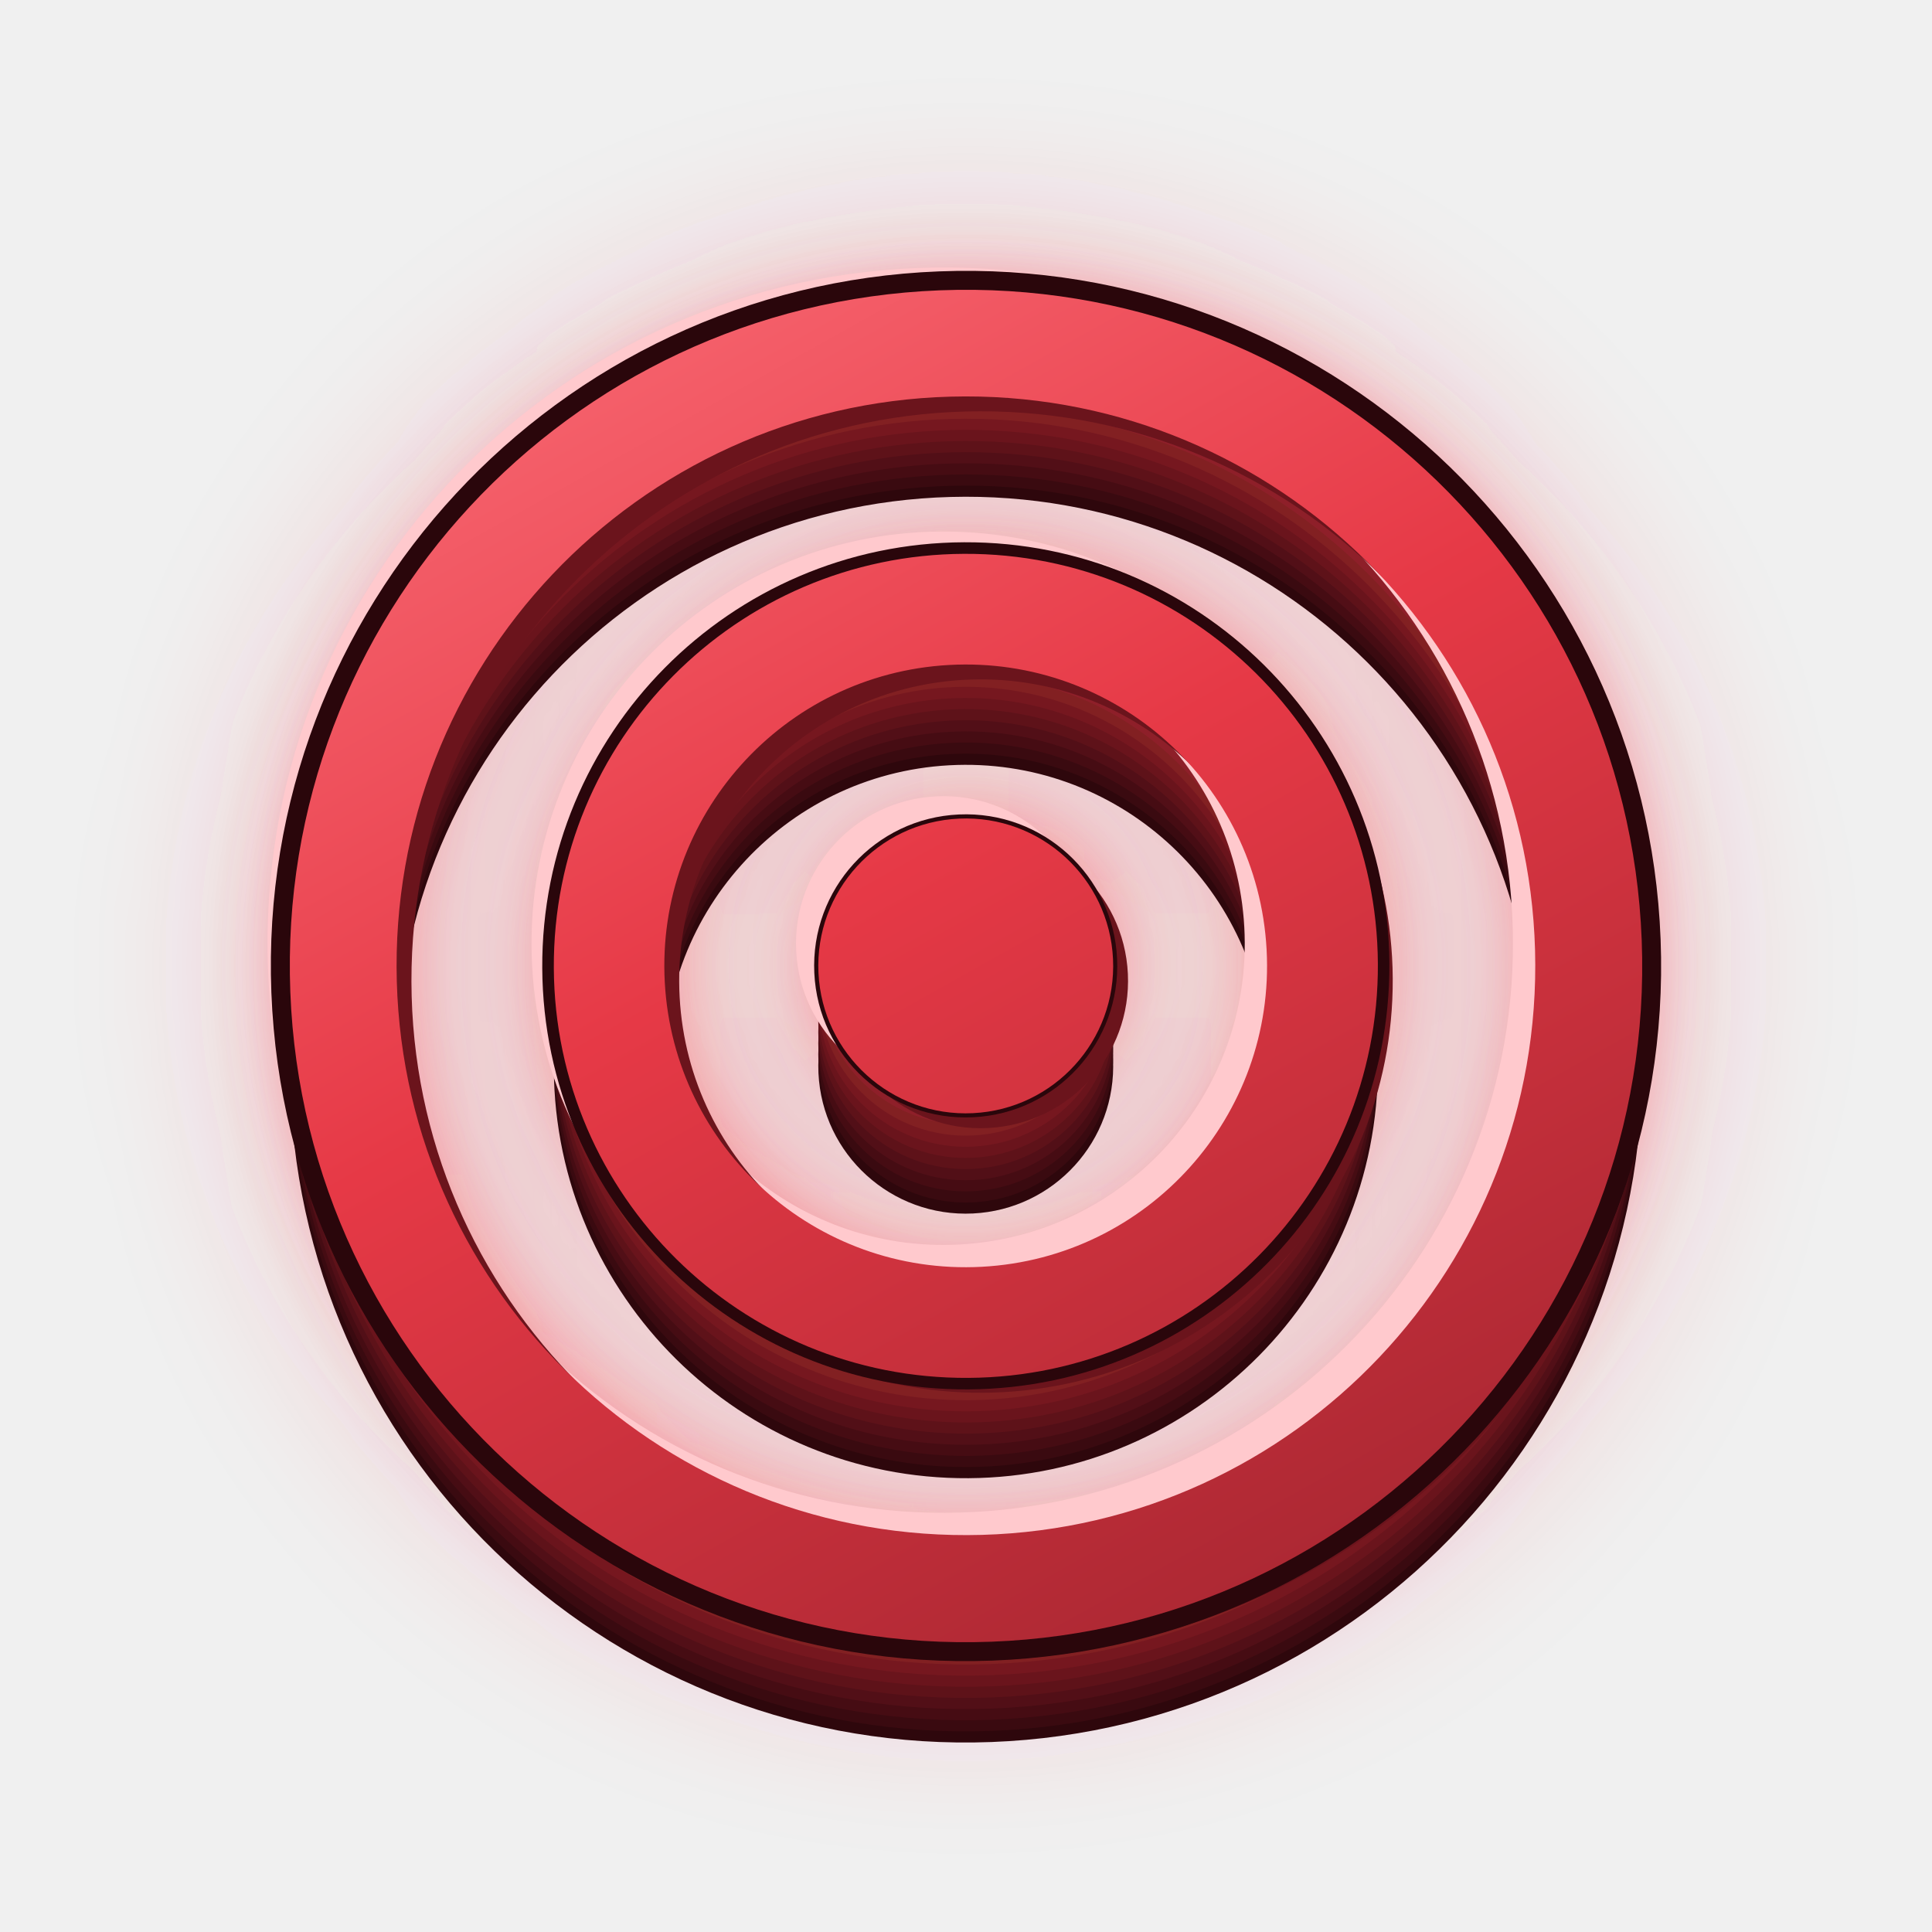
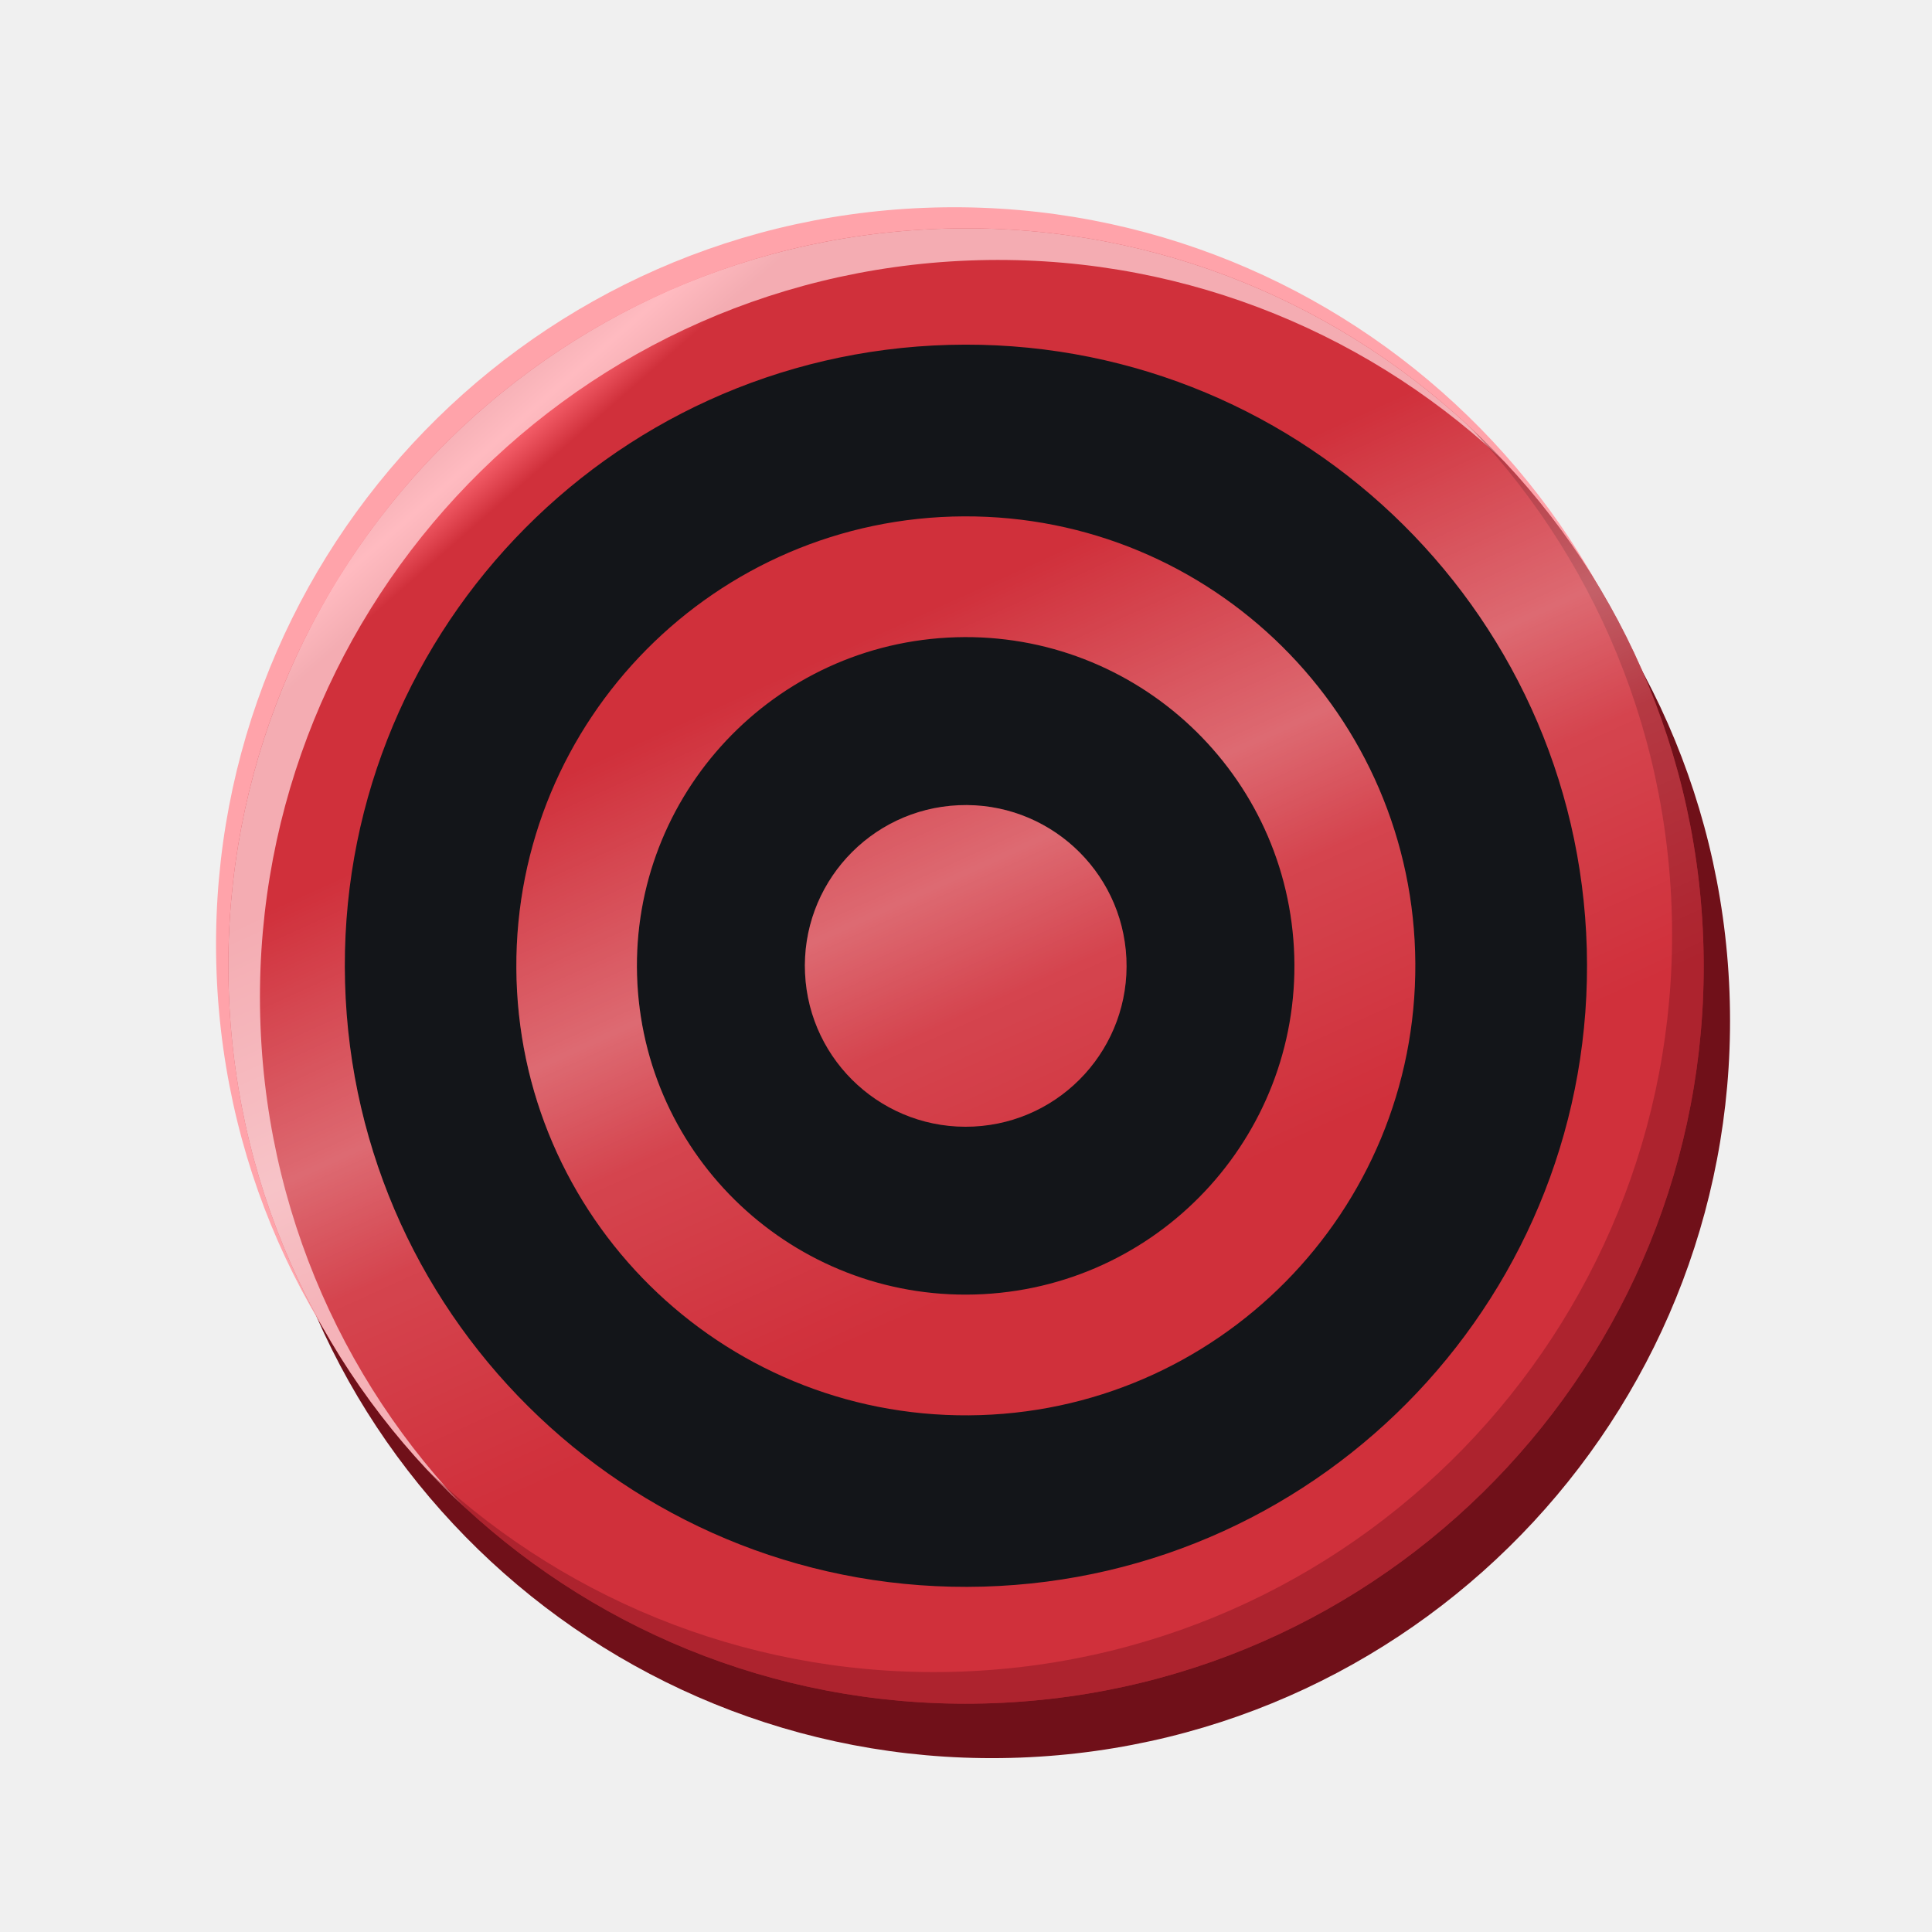
- <svg xmlns="http://www.w3.org/2000/svg" viewBox="0 0 260 260" class="bd">
+ <svg xmlns="http://www.w3.org/2000/svg" viewBox="0 0 220 220" role="img" aria-label="Précision extrême">
  <defs>
-     <filter id="hl0__dans_la_mire" x="-70%" y="-70%" width="240%" height="240%">
-       <feGaussianBlur stdDeviation="13" />
-     </filter>
-     <filter id="hl1__dans_la_mire" x="-70%" y="-70%" width="240%" height="240%">
-       <feGaussianBlur stdDeviation="5" />
-     </filter>
-     <mask id="k__dans_la_mire" maskUnits="userSpaceOnUse" x="0" y="0" width="260" height="260">
-       <g transform="translate(24.44,24.43) scale(0.23781)">
-         <path fill="#fff" d="M 429.044,61.562 C 640.296,53.359 818.171,218.021 826.266,429.277 C 834.361,640.533 669.608,818.324 458.348,826.31 C 247.241,834.291 69.607,669.683 61.518,458.581 C 53.429,247.478 217.946,69.759 429.044,61.562 Z" />
-         <path fill="#000" d="M 435.139,121.728 C 612.955,116.923 761.02,257.132 765.906,434.946 C 770.793,612.76 630.651,760.889 452.84,765.857 C 274.913,770.829 126.666,630.576 121.776,452.647 C 116.887,274.718 257.207,126.536 435.139,121.728 Z" />
-         <path fill="#fff" d="M 442.826,210.684 C 571.485,210.148 676.263,313.929 676.958,442.588 C 677.652,571.247 574.001,676.153 445.343,677.006 C 316.46,677.862 211.331,573.99 210.635,445.106 C 209.939,316.222 313.941,211.221 442.826,210.684 Z" />
-         <path fill="#000" d="M 434.313,273.576 C 528.41,268.384 608.88,340.499 613.992,434.6 C 619.104,528.701 546.921,609.11 452.815,614.143 C 358.822,619.169 278.531,547.091 273.425,453.102 C 268.319,359.113 340.329,278.761 434.313,273.576 Z" />
-         <path fill="#fff" d="M 440.022,360.524 C 485.979,358.476 524.922,394.013 527.078,439.965 C 529.233,485.916 493.788,524.943 447.842,527.206 C 401.742,529.477 362.558,493.888 360.395,447.784 C 358.233,401.679 393.913,362.579 440.022,360.524 Z" />
+     <linearGradient id="metal_rouge_dans_la_mire" gradientUnits="userSpaceOnUse" x1="28" y1="14" x2="198" y2="208">
+       <stop offset="0" stop-color="#FF97A0" />
+       <stop offset="0.2" stop-color="#DC3641" />
+       <stop offset="0.38" stop-color="#FF8A93" />
+       <stop offset="0.5" stop-color="#FFC0C6" />
+       <stop offset="0.6" stop-color="#F0505B" />
+       <stop offset="0.78" stop-color="#C22834" />
+       <stop offset="0.9" stop-color="#FF6B76" />
+       <stop offset="1" stop-color="#D0303B" />
+     </linearGradient>
+     <mask id="mask_rouge_dans_la_mire" maskUnits="userSpaceOnUse" x="0" y="0" width="220" height="220">
+       <g transform="translate(12.559,12.550) scale(0.21952)">
+         <path fill="#FFFFFF" d="M 429.044,61.562 C 640.296,53.359 818.171,218.021 826.266,429.277 C 834.361,640.533 669.608,818.324 458.348,826.31 C 247.241,834.291 69.607,669.683 61.518,458.581 C 53.429,247.478 217.946,69.759 429.044,61.562 Z" />
+         <path fill="#000000" d="M 435.139,121.728 C 612.955,116.923 761.02,257.132 765.906,434.946 C 770.793,612.76 630.651,760.889 452.84,765.857 C 274.913,770.829 126.666,630.576 121.776,452.647 C 116.887,274.718 257.207,126.536 435.139,121.728 Z" />
+         <path fill="#FFFFFF" d="M 442.826,210.684 C 571.485,210.148 676.263,313.929 676.958,442.588 C 677.652,571.247 574.001,676.153 445.343,677.006 C 316.46,677.862 211.331,573.99 210.635,445.106 C 209.939,316.222 313.941,211.221 442.826,210.684 Z" />
+         <path fill="#000000" d="M 434.313,273.576 C 528.41,268.384 608.88,340.499 613.992,434.6 C 619.104,528.701 546.921,609.11 452.815,614.143 C 358.822,619.169 278.531,547.091 273.425,453.102 C 268.319,359.113 340.329,278.761 434.313,273.576 Z" />
+         <path fill="#FFFFFF" d="M 440.022,360.524 C 485.979,358.476 524.922,394.013 527.078,439.965 C 529.233,485.916 493.788,524.943 447.842,527.206 C 401.742,529.477 362.558,493.888 360.395,447.784 C 358.233,401.679 393.913,362.579 440.022,360.524 Z" />
      </g>
    </mask>
-     <mask id="t0__dans_la_mire" maskUnits="userSpaceOnUse" x="0" y="0" width="260" height="260">
-       <g transform="translate(24.44,37.93) scale(0.23781)">
-         <path fill="#fff" d="M 429.044,61.562 C 640.296,53.359 818.171,218.021 826.266,429.277 C 834.361,640.533 669.608,818.324 458.348,826.31 C 247.241,834.291 69.607,669.683 61.518,458.581 C 53.429,247.478 217.946,69.759 429.044,61.562 Z" />
-         <path fill="#000" d="M 435.139,121.728 C 612.955,116.923 761.02,257.132 765.906,434.946 C 770.793,612.76 630.651,760.889 452.84,765.857 C 274.913,770.829 126.666,630.576 121.776,452.647 C 116.887,274.718 257.207,126.536 435.139,121.728 Z" />
-         <path fill="#fff" d="M 442.826,210.684 C 571.485,210.148 676.263,313.929 676.958,442.588 C 677.652,571.247 574.001,676.153 445.343,677.006 C 316.46,677.862 211.331,573.99 210.635,445.106 C 209.939,316.222 313.941,211.221 442.826,210.684 Z" />
-         <path fill="#000" d="M 434.313,273.576 C 528.41,268.384 608.88,340.499 613.992,434.6 C 619.104,528.701 546.921,609.11 452.815,614.143 C 358.822,619.169 278.531,547.091 273.425,453.102 C 268.319,359.113 340.329,278.761 434.313,273.576 Z" />
-         <path fill="#fff" d="M 440.022,360.524 C 485.979,358.476 524.922,394.013 527.078,439.965 C 529.233,485.916 493.788,524.943 447.842,527.206 C 401.742,529.477 362.558,493.888 360.395,447.784 C 358.233,401.679 393.913,362.579 440.022,360.524 Z" />
+     <mask id="bevHL_mask_rouge_dans_la_mire" maskUnits="userSpaceOnUse" x="0" y="0" width="220" height="220">
+       <g transform="translate(12.559,12.550) scale(0.21952)">
+         <path fill="#FFFFFF" d="M 429.044,61.562 C 640.296,53.359 818.171,218.021 826.266,429.277 C 834.361,640.533 669.608,818.324 458.348,826.31 C 247.241,834.291 69.607,669.683 61.518,458.581 C 53.429,247.478 217.946,69.759 429.044,61.562 Z" />
+         <path fill="#000000" d="M 435.139,121.728 C 612.955,116.923 761.02,257.132 765.906,434.946 C 770.793,612.76 630.651,760.889 452.84,765.857 C 274.913,770.829 126.666,630.576 121.776,452.647 C 116.887,274.718 257.207,126.536 435.139,121.728 Z" />
+         <path fill="#FFFFFF" d="M 442.826,210.684 C 571.485,210.148 676.263,313.929 676.958,442.588 C 677.652,571.247 574.001,676.153 445.343,677.006 C 316.46,677.862 211.331,573.99 210.635,445.106 C 209.939,316.222 313.941,211.221 442.826,210.684 Z" />
+         <path fill="#000000" d="M 434.313,273.576 C 528.41,268.384 608.88,340.499 613.992,434.6 C 619.104,528.701 546.921,609.11 452.815,614.143 C 358.822,619.169 278.531,547.091 273.425,453.102 C 268.319,359.113 340.329,278.761 434.313,273.576 Z" />
+         <path fill="#FFFFFF" d="M 440.022,360.524 C 485.979,358.476 524.922,394.013 527.078,439.965 C 529.233,485.916 493.788,524.943 447.842,527.206 C 401.742,529.477 362.558,493.888 360.395,447.784 C 358.233,401.679 393.913,362.579 440.022,360.524 Z" />
+       </g>
+       <g transform="translate(16.159,16.150) scale(0.21952)">
+         <path fill="#000000" d="M 429.044,61.562 C 640.296,53.359 818.171,218.021 826.266,429.277 C 834.361,640.533 669.608,818.324 458.348,826.31 C 247.241,834.291 69.607,669.683 61.518,458.581 C 53.429,247.478 217.946,69.759 429.044,61.562 Z" />
+         <path fill="#000000" d="M 435.139,121.728 C 612.955,116.923 761.02,257.132 765.906,434.946 C 770.793,612.76 630.651,760.889 452.84,765.857 C 274.913,770.829 126.666,630.576 121.776,452.647 C 116.887,274.718 257.207,126.536 435.139,121.728 Z" />
+         <path fill="#000000" d="M 442.826,210.684 C 571.485,210.148 676.263,313.929 676.958,442.588 C 677.652,571.247 574.001,676.153 445.343,677.006 C 316.46,677.862 211.331,573.99 210.635,445.106 C 209.939,316.222 313.941,211.221 442.826,210.684 Z" />
+         <path fill="#000000" d="M 434.313,273.576 C 528.41,268.384 608.88,340.499 613.992,434.6 C 619.104,528.701 546.921,609.11 452.815,614.143 C 358.822,619.169 278.531,547.091 273.425,453.102 C 268.319,359.113 340.329,278.761 434.313,273.576 Z" />
+         <path fill="#000000" d="M 440.022,360.524 C 485.979,358.476 524.922,394.013 527.078,439.965 C 529.233,485.916 493.788,524.943 447.842,527.206 C 401.742,529.477 362.558,493.888 360.395,447.784 C 358.233,401.679 393.913,362.579 440.022,360.524 Z" />
      </g>
    </mask>
-     <mask id="t1__dans_la_mire" maskUnits="userSpaceOnUse" x="0" y="0" width="260" height="260">
-       <g transform="translate(24.44,36.43) scale(0.23781)">
-         <path fill="#fff" d="M 429.044,61.562 C 640.296,53.359 818.171,218.021 826.266,429.277 C 834.361,640.533 669.608,818.324 458.348,826.31 C 247.241,834.291 69.607,669.683 61.518,458.581 C 53.429,247.478 217.946,69.759 429.044,61.562 Z" />
-         <path fill="#000" d="M 435.139,121.728 C 612.955,116.923 761.02,257.132 765.906,434.946 C 770.793,612.76 630.651,760.889 452.84,765.857 C 274.913,770.829 126.666,630.576 121.776,452.647 C 116.887,274.718 257.207,126.536 435.139,121.728 Z" />
-         <path fill="#fff" d="M 442.826,210.684 C 571.485,210.148 676.263,313.929 676.958,442.588 C 677.652,571.247 574.001,676.153 445.343,677.006 C 316.46,677.862 211.331,573.99 210.635,445.106 C 209.939,316.222 313.941,211.221 442.826,210.684 Z" />
-         <path fill="#000" d="M 434.313,273.576 C 528.41,268.384 608.88,340.499 613.992,434.6 C 619.104,528.701 546.921,609.11 452.815,614.143 C 358.822,619.169 278.531,547.091 273.425,453.102 C 268.319,359.113 340.329,278.761 434.313,273.576 Z" />
-         <path fill="#fff" d="M 440.022,360.524 C 485.979,358.476 524.922,394.013 527.078,439.965 C 529.233,485.916 493.788,524.943 447.842,527.206 C 401.742,529.477 362.558,493.888 360.395,447.784 C 358.233,401.679 393.913,362.579 440.022,360.524 Z" />
+     <mask id="bevSH_mask_rouge_dans_la_mire" maskUnits="userSpaceOnUse" x="0" y="0" width="220" height="220">
+       <g transform="translate(12.559,12.550) scale(0.21952)">
+         <path fill="#FFFFFF" d="M 429.044,61.562 C 640.296,53.359 818.171,218.021 826.266,429.277 C 834.361,640.533 669.608,818.324 458.348,826.31 C 247.241,834.291 69.607,669.683 61.518,458.581 C 53.429,247.478 217.946,69.759 429.044,61.562 Z" />
+         <path fill="#000000" d="M 435.139,121.728 C 612.955,116.923 761.02,257.132 765.906,434.946 C 770.793,612.76 630.651,760.889 452.84,765.857 C 274.913,770.829 126.666,630.576 121.776,452.647 C 116.887,274.718 257.207,126.536 435.139,121.728 Z" />
+         <path fill="#FFFFFF" d="M 442.826,210.684 C 571.485,210.148 676.263,313.929 676.958,442.588 C 677.652,571.247 574.001,676.153 445.343,677.006 C 316.46,677.862 211.331,573.99 210.635,445.106 C 209.939,316.222 313.941,211.221 442.826,210.684 Z" />
+         <path fill="#000000" d="M 434.313,273.576 C 528.41,268.384 608.88,340.499 613.992,434.6 C 619.104,528.701 546.921,609.11 452.815,614.143 C 358.822,619.169 278.531,547.091 273.425,453.102 C 268.319,359.113 340.329,278.761 434.313,273.576 Z" />
+         <path fill="#FFFFFF" d="M 440.022,360.524 C 485.979,358.476 524.922,394.013 527.078,439.965 C 529.233,485.916 493.788,524.943 447.842,527.206 C 401.742,529.477 362.558,493.888 360.395,447.784 C 358.233,401.679 393.913,362.579 440.022,360.524 Z" />
+       </g>
+       <g transform="translate(8.959,8.950) scale(0.21952)">
+         <path fill="#000000" d="M 429.044,61.562 C 640.296,53.359 818.171,218.021 826.266,429.277 C 834.361,640.533 669.608,818.324 458.348,826.31 C 247.241,834.291 69.607,669.683 61.518,458.581 C 53.429,247.478 217.946,69.759 429.044,61.562 Z" />
+         <path fill="#000000" d="M 435.139,121.728 C 612.955,116.923 761.02,257.132 765.906,434.946 C 770.793,612.76 630.651,760.889 452.84,765.857 C 274.913,770.829 126.666,630.576 121.776,452.647 C 116.887,274.718 257.207,126.536 435.139,121.728 Z" />
+         <path fill="#000000" d="M 442.826,210.684 C 571.485,210.148 676.263,313.929 676.958,442.588 C 677.652,571.247 574.001,676.153 445.343,677.006 C 316.46,677.862 211.331,573.99 210.635,445.106 C 209.939,316.222 313.941,211.221 442.826,210.684 Z" />
+         <path fill="#000000" d="M 434.313,273.576 C 528.41,268.384 608.88,340.499 613.992,434.6 C 619.104,528.701 546.921,609.11 452.815,614.143 C 358.822,619.169 278.531,547.091 273.425,453.102 C 268.319,359.113 340.329,278.761 434.313,273.576 Z" />
+         <path fill="#000000" d="M 440.022,360.524 C 485.979,358.476 524.922,394.013 527.078,439.965 C 529.233,485.916 493.788,524.943 447.842,527.206 C 401.742,529.477 362.558,493.888 360.395,447.784 C 358.233,401.679 393.913,362.579 440.022,360.524 Z" />
      </g>
    </mask>
-     <mask id="t2__dans_la_mire" maskUnits="userSpaceOnUse" x="0" y="0" width="260" height="260">
-       <g transform="translate(24.44,34.93) scale(0.23781)">
-         <path fill="#fff" d="M 429.044,61.562 C 640.296,53.359 818.171,218.021 826.266,429.277 C 834.361,640.533 669.608,818.324 458.348,826.31 C 247.241,834.291 69.607,669.683 61.518,458.581 C 53.429,247.478 217.946,69.759 429.044,61.562 Z" />
-         <path fill="#000" d="M 435.139,121.728 C 612.955,116.923 761.02,257.132 765.906,434.946 C 770.793,612.76 630.651,760.889 452.84,765.857 C 274.913,770.829 126.666,630.576 121.776,452.647 C 116.887,274.718 257.207,126.536 435.139,121.728 Z" />
-         <path fill="#fff" d="M 442.826,210.684 C 571.485,210.148 676.263,313.929 676.958,442.588 C 677.652,571.247 574.001,676.153 445.343,677.006 C 316.46,677.862 211.331,573.99 210.635,445.106 C 209.939,316.222 313.941,211.221 442.826,210.684 Z" />
-         <path fill="#000" d="M 434.313,273.576 C 528.41,268.384 608.88,340.499 613.992,434.6 C 619.104,528.701 546.921,609.11 452.815,614.143 C 358.822,619.169 278.531,547.091 273.425,453.102 C 268.319,359.113 340.329,278.761 434.313,273.576 Z" />
-         <path fill="#fff" d="M 440.022,360.524 C 485.979,358.476 524.922,394.013 527.078,439.965 C 529.233,485.916 493.788,524.943 447.842,527.206 C 401.742,529.477 362.558,493.888 360.395,447.784 C 358.233,401.679 393.913,362.579 440.022,360.524 Z" />
-       </g>
-     </mask>
-     <mask id="t3__dans_la_mire" maskUnits="userSpaceOnUse" x="0" y="0" width="260" height="260">
-       <g transform="translate(24.44,33.43) scale(0.23781)">
-         <path fill="#fff" d="M 429.044,61.562 C 640.296,53.359 818.171,218.021 826.266,429.277 C 834.361,640.533 669.608,818.324 458.348,826.31 C 247.241,834.291 69.607,669.683 61.518,458.581 C 53.429,247.478 217.946,69.759 429.044,61.562 Z" />
-         <path fill="#000" d="M 435.139,121.728 C 612.955,116.923 761.02,257.132 765.906,434.946 C 770.793,612.76 630.651,760.889 452.84,765.857 C 274.913,770.829 126.666,630.576 121.776,452.647 C 116.887,274.718 257.207,126.536 435.139,121.728 Z" />
-         <path fill="#fff" d="M 442.826,210.684 C 571.485,210.148 676.263,313.929 676.958,442.588 C 677.652,571.247 574.001,676.153 445.343,677.006 C 316.46,677.862 211.331,573.99 210.635,445.106 C 209.939,316.222 313.941,211.221 442.826,210.684 Z" />
-         <path fill="#000" d="M 434.313,273.576 C 528.41,268.384 608.88,340.499 613.992,434.6 C 619.104,528.701 546.921,609.11 452.815,614.143 C 358.822,619.169 278.531,547.091 273.425,453.102 C 268.319,359.113 340.329,278.761 434.313,273.576 Z" />
-         <path fill="#fff" d="M 440.022,360.524 C 485.979,358.476 524.922,394.013 527.078,439.965 C 529.233,485.916 493.788,524.943 447.842,527.206 C 401.742,529.477 362.558,493.888 360.395,447.784 C 358.233,401.679 393.913,362.579 440.022,360.524 Z" />
-       </g>
-     </mask>
-     <mask id="t4__dans_la_mire" maskUnits="userSpaceOnUse" x="0" y="0" width="260" height="260">
-       <g transform="translate(24.44,31.93) scale(0.23781)">
-         <path fill="#fff" d="M 429.044,61.562 C 640.296,53.359 818.171,218.021 826.266,429.277 C 834.361,640.533 669.608,818.324 458.348,826.31 C 247.241,834.291 69.607,669.683 61.518,458.581 C 53.429,247.478 217.946,69.759 429.044,61.562 Z" />
-         <path fill="#000" d="M 435.139,121.728 C 612.955,116.923 761.02,257.132 765.906,434.946 C 770.793,612.76 630.651,760.889 452.84,765.857 C 274.913,770.829 126.666,630.576 121.776,452.647 C 116.887,274.718 257.207,126.536 435.139,121.728 Z" />
-         <path fill="#fff" d="M 442.826,210.684 C 571.485,210.148 676.263,313.929 676.958,442.588 C 677.652,571.247 574.001,676.153 445.343,677.006 C 316.46,677.862 211.331,573.99 210.635,445.106 C 209.939,316.222 313.941,211.221 442.826,210.684 Z" />
-         <path fill="#000" d="M 434.313,273.576 C 528.41,268.384 608.88,340.499 613.992,434.6 C 619.104,528.701 546.921,609.11 452.815,614.143 C 358.822,619.169 278.531,547.091 273.425,453.102 C 268.319,359.113 340.329,278.761 434.313,273.576 Z" />
-         <path fill="#fff" d="M 440.022,360.524 C 485.979,358.476 524.922,394.013 527.078,439.965 C 529.233,485.916 493.788,524.943 447.842,527.206 C 401.742,529.477 362.558,493.888 360.395,447.784 C 358.233,401.679 393.913,362.579 440.022,360.524 Z" />
-       </g>
-     </mask>
-     <mask id="t5__dans_la_mire" maskUnits="userSpaceOnUse" x="0" y="0" width="260" height="260">
-       <g transform="translate(24.44,30.43) scale(0.23781)">
-         <path fill="#fff" d="M 429.044,61.562 C 640.296,53.359 818.171,218.021 826.266,429.277 C 834.361,640.533 669.608,818.324 458.348,826.31 C 247.241,834.291 69.607,669.683 61.518,458.581 C 53.429,247.478 217.946,69.759 429.044,61.562 Z" />
-         <path fill="#000" d="M 435.139,121.728 C 612.955,116.923 761.02,257.132 765.906,434.946 C 770.793,612.76 630.651,760.889 452.84,765.857 C 274.913,770.829 126.666,630.576 121.776,452.647 C 116.887,274.718 257.207,126.536 435.139,121.728 Z" />
-         <path fill="#fff" d="M 442.826,210.684 C 571.485,210.148 676.263,313.929 676.958,442.588 C 677.652,571.247 574.001,676.153 445.343,677.006 C 316.46,677.862 211.331,573.99 210.635,445.106 C 209.939,316.222 313.941,211.221 442.826,210.684 Z" />
-         <path fill="#000" d="M 434.313,273.576 C 528.41,268.384 608.88,340.499 613.992,434.6 C 619.104,528.701 546.921,609.11 452.815,614.143 C 358.822,619.169 278.531,547.091 273.425,453.102 C 268.319,359.113 340.329,278.761 434.313,273.576 Z" />
-         <path fill="#fff" d="M 440.022,360.524 C 485.979,358.476 524.922,394.013 527.078,439.965 C 529.233,485.916 493.788,524.943 447.842,527.206 C 401.742,529.477 362.558,493.888 360.395,447.784 C 358.233,401.679 393.913,362.579 440.022,360.524 Z" />
-       </g>
-     </mask>
-     <mask id="t6__dans_la_mire" maskUnits="userSpaceOnUse" x="0" y="0" width="260" height="260">
-       <g transform="translate(24.44,28.93) scale(0.23781)">
-         <path fill="#fff" d="M 429.044,61.562 C 640.296,53.359 818.171,218.021 826.266,429.277 C 834.361,640.533 669.608,818.324 458.348,826.31 C 247.241,834.291 69.607,669.683 61.518,458.581 C 53.429,247.478 217.946,69.759 429.044,61.562 Z" />
-         <path fill="#000" d="M 435.139,121.728 C 612.955,116.923 761.02,257.132 765.906,434.946 C 770.793,612.76 630.651,760.889 452.84,765.857 C 274.913,770.829 126.666,630.576 121.776,452.647 C 116.887,274.718 257.207,126.536 435.139,121.728 Z" />
-         <path fill="#fff" d="M 442.826,210.684 C 571.485,210.148 676.263,313.929 676.958,442.588 C 677.652,571.247 574.001,676.153 445.343,677.006 C 316.46,677.862 211.331,573.99 210.635,445.106 C 209.939,316.222 313.941,211.221 442.826,210.684 Z" />
-         <path fill="#000" d="M 434.313,273.576 C 528.41,268.384 608.88,340.499 613.992,434.6 C 619.104,528.701 546.921,609.11 452.815,614.143 C 358.822,619.169 278.531,547.091 273.425,453.102 C 268.319,359.113 340.329,278.761 434.313,273.576 Z" />
-         <path fill="#fff" d="M 440.022,360.524 C 485.979,358.476 524.922,394.013 527.078,439.965 C 529.233,485.916 493.788,524.943 447.842,527.206 C 401.742,529.477 362.558,493.888 360.395,447.784 C 358.233,401.679 393.913,362.579 440.022,360.524 Z" />
-       </g>
-     </mask>
-     <mask id="t7__dans_la_mire" maskUnits="userSpaceOnUse" x="0" y="0" width="260" height="260">
-       <g transform="translate(24.44,27.43) scale(0.23781)">
-         <path fill="#fff" d="M 429.044,61.562 C 640.296,53.359 818.171,218.021 826.266,429.277 C 834.361,640.533 669.608,818.324 458.348,826.31 C 247.241,834.291 69.607,669.683 61.518,458.581 C 53.429,247.478 217.946,69.759 429.044,61.562 Z" />
-         <path fill="#000" d="M 435.139,121.728 C 612.955,116.923 761.02,257.132 765.906,434.946 C 770.793,612.76 630.651,760.889 452.84,765.857 C 274.913,770.829 126.666,630.576 121.776,452.647 C 116.887,274.718 257.207,126.536 435.139,121.728 Z" />
-         <path fill="#fff" d="M 442.826,210.684 C 571.485,210.148 676.263,313.929 676.958,442.588 C 677.652,571.247 574.001,676.153 445.343,677.006 C 316.46,677.862 211.331,573.99 210.635,445.106 C 209.939,316.222 313.941,211.221 442.826,210.684 Z" />
-         <path fill="#000" d="M 434.313,273.576 C 528.41,268.384 608.88,340.499 613.992,434.6 C 619.104,528.701 546.921,609.11 452.815,614.143 C 358.822,619.169 278.531,547.091 273.425,453.102 C 268.319,359.113 340.329,278.761 434.313,273.576 Z" />
-         <path fill="#fff" d="M 440.022,360.524 C 485.979,358.476 524.922,394.013 527.078,439.965 C 529.233,485.916 493.788,524.943 447.842,527.206 C 401.742,529.477 362.558,493.888 360.395,447.784 C 358.233,401.679 393.913,362.579 440.022,360.524 Z" />
-       </g>
-     </mask>
-     <mask id="t8__dans_la_mire" maskUnits="userSpaceOnUse" x="0" y="0" width="260" height="260">
-       <g transform="translate(24.44,25.93) scale(0.23781)">
-         <path fill="#fff" d="M 429.044,61.562 C 640.296,53.359 818.171,218.021 826.266,429.277 C 834.361,640.533 669.608,818.324 458.348,826.31 C 247.241,834.291 69.607,669.683 61.518,458.581 C 53.429,247.478 217.946,69.759 429.044,61.562 Z" />
-         <path fill="#000" d="M 435.139,121.728 C 612.955,116.923 761.02,257.132 765.906,434.946 C 770.793,612.76 630.651,760.889 452.84,765.857 C 274.913,770.829 126.666,630.576 121.776,452.647 C 116.887,274.718 257.207,126.536 435.139,121.728 Z" />
-         <path fill="#fff" d="M 442.826,210.684 C 571.485,210.148 676.263,313.929 676.958,442.588 C 677.652,571.247 574.001,676.153 445.343,677.006 C 316.46,677.862 211.331,573.99 210.635,445.106 C 209.939,316.222 313.941,211.221 442.826,210.684 Z" />
-         <path fill="#000" d="M 434.313,273.576 C 528.41,268.384 608.88,340.499 613.992,434.6 C 619.104,528.701 546.921,609.11 452.815,614.143 C 358.822,619.169 278.531,547.091 273.425,453.102 C 268.319,359.113 340.329,278.761 434.313,273.576 Z" />
-         <path fill="#fff" d="M 440.022,360.524 C 485.979,358.476 524.922,394.013 527.078,439.965 C 529.233,485.916 493.788,524.943 447.842,527.206 C 401.742,529.477 362.558,493.888 360.395,447.784 C 358.233,401.679 393.913,362.579 440.022,360.524 Z" />
-       </g>
-     </mask>
-     <mask id="ar__dans_la_mire" maskUnits="userSpaceOnUse" x="0" y="0" width="260" height="260">
-       <g transform="translate(21.44,21.43) scale(0.23781)">
-         <path fill="#fff" d="M 429.044,61.562 C 640.296,53.359 818.171,218.021 826.266,429.277 C 834.361,640.533 669.608,818.324 458.348,826.31 C 247.241,834.291 69.607,669.683 61.518,458.581 C 53.429,247.478 217.946,69.759 429.044,61.562 Z" />
-         <path fill="#000" d="M 435.139,121.728 C 612.955,116.923 761.02,257.132 765.906,434.946 C 770.793,612.76 630.651,760.889 452.84,765.857 C 274.913,770.829 126.666,630.576 121.776,452.647 C 116.887,274.718 257.207,126.536 435.139,121.728 Z" />
-         <path fill="#fff" d="M 442.826,210.684 C 571.485,210.148 676.263,313.929 676.958,442.588 C 677.652,571.247 574.001,676.153 445.343,677.006 C 316.46,677.862 211.331,573.99 210.635,445.106 C 209.939,316.222 313.941,211.221 442.826,210.684 Z" />
-         <path fill="#000" d="M 434.313,273.576 C 528.41,268.384 608.88,340.499 613.992,434.6 C 619.104,528.701 546.921,609.11 452.815,614.143 C 358.822,619.169 278.531,547.091 273.425,453.102 C 268.319,359.113 340.329,278.761 434.313,273.576 Z" />
-         <path fill="#fff" d="M 440.022,360.524 C 485.979,358.476 524.922,394.013 527.078,439.965 C 529.233,485.916 493.788,524.943 447.842,527.206 C 401.742,529.477 362.558,493.888 360.395,447.784 C 358.233,401.679 393.913,362.579 440.022,360.524 Z" />
-       </g>
-     </mask>
-     <mask id="om__dans_la_mire" maskUnits="userSpaceOnUse" x="0" y="0" width="260" height="260">
-       <g transform="translate(26.44,26.43) scale(0.23781)">
-         <path fill="#fff" d="M 429.044,61.562 C 640.296,53.359 818.171,218.021 826.266,429.277 C 834.361,640.533 669.608,818.324 458.348,826.31 C 247.241,834.291 69.607,669.683 61.518,458.581 C 53.429,247.478 217.946,69.759 429.044,61.562 Z" />
-         <path fill="#000" d="M 435.139,121.728 C 612.955,116.923 761.02,257.132 765.906,434.946 C 770.793,612.76 630.651,760.889 452.84,765.857 C 274.913,770.829 126.666,630.576 121.776,452.647 C 116.887,274.718 257.207,126.536 435.139,121.728 Z" />
-         <path fill="#fff" d="M 442.826,210.684 C 571.485,210.148 676.263,313.929 676.958,442.588 C 677.652,571.247 574.001,676.153 445.343,677.006 C 316.46,677.862 211.331,573.99 210.635,445.106 C 209.939,316.222 313.941,211.221 442.826,210.684 Z" />
-         <path fill="#000" d="M 434.313,273.576 C 528.41,268.384 608.88,340.499 613.992,434.6 C 619.104,528.701 546.921,609.11 452.815,614.143 C 358.822,619.169 278.531,547.091 273.425,453.102 C 268.319,359.113 340.329,278.761 434.313,273.576 Z" />
-         <path fill="#fff" d="M 440.022,360.524 C 485.979,358.476 524.922,394.013 527.078,439.965 C 529.233,485.916 493.788,524.943 447.842,527.206 C 401.742,529.477 362.558,493.888 360.395,447.784 C 358.233,401.679 393.913,362.579 440.022,360.524 Z" />
-       </g>
-     </mask>
-     <mask id="kl__dans_la_mire" maskUnits="userSpaceOnUse" x="0" y="0" width="260" height="260">
-       <g transform="translate(21.48,21.47) scale(0.24447)">
-         <path fill="#fff" d="M 429.044,61.562 C 640.296,53.359 818.171,218.021 826.266,429.277 C 834.361,640.533 669.608,818.324 458.348,826.31 C 247.241,834.291 69.607,669.683 61.518,458.581 C 53.429,247.478 217.946,69.759 429.044,61.562 Z" />
-         <path fill="#000" d="M 435.139,121.728 C 612.955,116.923 761.02,257.132 765.906,434.946 C 770.793,612.76 630.651,760.889 452.84,765.857 C 274.913,770.829 126.666,630.576 121.776,452.647 C 116.887,274.718 257.207,126.536 435.139,121.728 Z" />
-         <path fill="#fff" d="M 442.826,210.684 C 571.485,210.148 676.263,313.929 676.958,442.588 C 677.652,571.247 574.001,676.153 445.343,677.006 C 316.46,677.862 211.331,573.99 210.635,445.106 C 209.939,316.222 313.941,211.221 442.826,210.684 Z" />
-         <path fill="#000" d="M 434.313,273.576 C 528.41,268.384 608.88,340.499 613.992,434.6 C 619.104,528.701 546.921,609.11 452.815,614.143 C 358.822,619.169 278.531,547.091 273.425,453.102 C 268.319,359.113 340.329,278.761 434.313,273.576 Z" />
-         <path fill="#fff" d="M 440.022,360.524 C 485.979,358.476 524.922,394.013 527.078,439.965 C 529.233,485.916 493.788,524.943 447.842,527.206 C 401.742,529.477 362.558,493.888 360.395,447.784 C 358.233,401.679 393.913,362.579 440.022,360.524 Z" />
-       </g>
-     </mask>
-     <linearGradient id="fa__dans_la_mire" x1=".22" y1="0" x2=".78" y2="1">
-       <stop offset="0" stop-color="#FF7C85" />
-       <stop offset=".45" stop-color="#E63946" />
-       <stop offset="1" stop-color="#8E1F29" />
-     </linearGradient>
-     <linearGradient id="re__dans_la_mire" x1="0" y1="0" x2="1" y2="0">
-       <stop offset="0" stop-color="#fff" stop-opacity="0" />
-       <stop offset=".35" stop-color="#fff" stop-opacity="0" />
-       <stop offset=".45" stop-color="#fff" stop-opacity=".35" />
-       <stop offset=".5" stop-color="#fff" stop-opacity=".5" />
-       <stop offset=".55" stop-color="#fff" stop-opacity=".35" />
-       <stop offset=".65" stop-color="#fff" stop-opacity="0" />
-       <stop offset="1" stop-color="#fff" stop-opacity="0" />
+     <linearGradient id="lum_rouge_dans_la_mire" gradientUnits="userSpaceOnUse" x1="60" y1="0" x2="160" y2="220">
+       <stop offset="0" stop-color="#FFFFFF" stop-opacity="0" />
+       <stop offset="0.34" stop-color="#FFFFFF" stop-opacity="0" />
+       <stop offset="0.46" stop-color="#FFFFFF" stop-opacity="0.28" />
+       <stop offset="0.52" stop-color="#FFFFFF" stop-opacity="0.10" />
+       <stop offset="0.64" stop-color="#FFFFFF" stop-opacity="0" />
+       <stop offset="1" stop-color="#FFFFFF" stop-opacity="0" />
    </linearGradient>
  </defs>
-   <g class="halo" filter="url(#hl0__dans_la_mire)">
-     <rect x="0" y="0" width="260" height="260" fill="#E63946" mask="url(#k__dans_la_mire)" opacity="0.42" />
+   <g transform="translate(15.559,18.750) scale(0.21952)">
+     <path fill="#701019" d="M 429.044,61.562 C 640.296,53.359 818.171,218.021 826.266,429.277 C 834.361,640.533 669.608,818.324 458.348,826.31 C 247.241,834.291 69.607,669.683 61.518,458.581 C 53.429,247.478 217.946,69.759 429.044,61.562 Z" />
+     <path fill="#131519" d="M 435.139,121.728 C 612.955,116.923 761.02,257.132 765.906,434.946 C 770.793,612.76 630.651,760.889 452.84,765.857 C 274.913,770.829 126.666,630.576 121.776,452.647 C 116.887,274.718 257.207,126.536 435.139,121.728 Z" />
+     <path fill="#701019" d="M 442.826,210.684 C 571.485,210.148 676.263,313.929 676.958,442.588 C 677.652,571.247 574.001,676.153 445.343,677.006 C 316.46,677.862 211.331,573.99 210.635,445.106 C 209.939,316.222 313.941,211.221 442.826,210.684 Z" />
+     <path fill="#131519" d="M 434.313,273.576 C 528.41,268.384 608.88,340.499 613.992,434.6 C 619.104,528.701 546.921,609.11 452.815,614.143 C 358.822,619.169 278.531,547.091 273.425,453.102 C 268.319,359.113 340.329,278.761 434.313,273.576 Z" />
+     <path fill="#701019" d="M 440.022,360.524 C 485.979,358.476 524.922,394.013 527.078,439.965 C 529.233,485.916 493.788,524.943 447.842,527.206 C 401.742,529.477 362.558,493.888 360.395,447.784 C 358.233,401.679 393.913,362.579 440.022,360.524 Z" />
  </g>
-   <g class="halo" filter="url(#hl1__dans_la_mire)">
-     <rect x="0" y="0" width="260" height="260" fill="#FF5A66" mask="url(#k__dans_la_mire)" opacity="0.62" />
+   <g transform="translate(11.159,10.150) scale(0.21952)">
+     <path fill="#FFA3AA" d="M 429.044,61.562 C 640.296,53.359 818.171,218.021 826.266,429.277 C 834.361,640.533 669.608,818.324 458.348,826.31 C 247.241,834.291 69.607,669.683 61.518,458.581 C 53.429,247.478 217.946,69.759 429.044,61.562 Z" />
+     <path fill="#131519" d="M 435.139,121.728 C 612.955,116.923 761.02,257.132 765.906,434.946 C 770.793,612.76 630.651,760.889 452.84,765.857 C 274.913,770.829 126.666,630.576 121.776,452.647 C 116.887,274.718 257.207,126.536 435.139,121.728 Z" />
+     <path fill="#FFA3AA" d="M 442.826,210.684 C 571.485,210.148 676.263,313.929 676.958,442.588 C 677.652,571.247 574.001,676.153 445.343,677.006 C 316.46,677.862 211.331,573.99 210.635,445.106 C 209.939,316.222 313.941,211.221 442.826,210.684 Z" />
+     <path fill="#131519" d="M 434.313,273.576 C 528.41,268.384 608.88,340.499 613.992,434.6 C 619.104,528.701 546.921,609.11 452.815,614.143 C 358.822,619.169 278.531,547.091 273.425,453.102 C 268.319,359.113 340.329,278.761 434.313,273.576 Z" />
+     <path fill="#FFA3AA" d="M 440.022,360.524 C 485.979,358.476 524.922,394.013 527.078,439.965 C 529.233,485.916 493.788,524.943 447.842,527.206 C 401.742,529.477 362.558,493.888 360.395,447.784 C 358.233,401.679 393.913,362.579 440.022,360.524 Z" />
  </g>
-   <rect x="0" y="0" width="260" height="260" fill="#2E070C" mask="url(#t0__dans_la_mire)" />
-   <rect x="0" y="0" width="260" height="260" fill="#3A0A10" mask="url(#t1__dans_la_mire)" />
-   <rect x="0" y="0" width="260" height="260" fill="#460C13" mask="url(#t2__dans_la_mire)" />
-   <rect x="0" y="0" width="260" height="260" fill="#520F17" mask="url(#t3__dans_la_mire)" />
-   <rect x="0" y="0" width="260" height="260" fill="#5E1219" mask="url(#t4__dans_la_mire)" />
-   <rect x="0" y="0" width="260" height="260" fill="#6A141C" mask="url(#t5__dans_la_mire)" />
-   <rect x="0" y="0" width="260" height="260" fill="#76171F" mask="url(#t6__dans_la_mire)" />
-   <rect x="0" y="0" width="260" height="260" fill="#822022" mask="url(#t7__dans_la_mire)" />
-   <rect x="0" y="0" width="260" height="260" fill="#8E1F29" mask="url(#t8__dans_la_mire)" />
-   <rect x="0" y="0" width="260" height="260" fill="#FFC9CD" mask="url(#ar__dans_la_mire)" />
-   <rect x="0" y="0" width="260" height="260" fill="#6B141C" mask="url(#om__dans_la_mire)" />
-   <rect x="0" y="0" width="260" height="260" fill="#2A060B" mask="url(#kl__dans_la_mire)" />
-   <rect x="0" y="0" width="260" height="260" fill="url(#fa__dans_la_mire)" mask="url(#k__dans_la_mire)" />
-   <g mask="url(#k__dans_la_mire)">
-     <rect class="reflet" x="-120" y="-40" width="90" height="340" fill="url(#re__dans_la_mire)" />
+   <g transform="translate(12.559,12.550) scale(0.21952)">
+     <path fill="url(#metal_rouge_dans_la_mire)" d="M 429.044,61.562 C 640.296,53.359 818.171,218.021 826.266,429.277 C 834.361,640.533 669.608,818.324 458.348,826.31 C 247.241,834.291 69.607,669.683 61.518,458.581 C 53.429,247.478 217.946,69.759 429.044,61.562 Z" />
+     <path fill="#131519" d="M 435.139,121.728 C 612.955,116.923 761.02,257.132 765.906,434.946 C 770.793,612.76 630.651,760.889 452.84,765.857 C 274.913,770.829 126.666,630.576 121.776,452.647 C 116.887,274.718 257.207,126.536 435.139,121.728 Z" />
+     <path fill="url(#metal_rouge_dans_la_mire)" d="M 442.826,210.684 C 571.485,210.148 676.263,313.929 676.958,442.588 C 677.652,571.247 574.001,676.153 445.343,677.006 C 316.46,677.862 211.331,573.99 210.635,445.106 C 209.939,316.222 313.941,211.221 442.826,210.684 Z" />
+     <path fill="#131519" d="M 434.313,273.576 C 528.41,268.384 608.88,340.499 613.992,434.6 C 619.104,528.701 546.921,609.11 452.815,614.143 C 358.822,619.169 278.531,547.091 273.425,453.102 C 268.319,359.113 340.329,278.761 434.313,273.576 Z" />
+     <path fill="url(#metal_rouge_dans_la_mire)" d="M 440.022,360.524 C 485.979,358.476 524.922,394.013 527.078,439.965 C 529.233,485.916 493.788,524.943 447.842,527.206 C 401.742,529.477 362.558,493.888 360.395,447.784 C 358.233,401.679 393.913,362.579 440.022,360.524 Z" />
+   </g>
+   <g mask="url(#bevHL_mask_rouge_dans_la_mire)">
+     <rect width="220" height="220" fill="#FFD3D7" opacity="0.76" />
+   </g>
+   <g mask="url(#bevSH_mask_rouge_dans_la_mire)">
+     <rect width="220" height="220" fill="#8A1622" opacity="0.50" />
+   </g>
+   <g mask="url(#mask_rouge_dans_la_mire)">
+     <rect x="0" y="0" width="220" height="220" fill="url(#lum_rouge_dans_la_mire)" />
  </g>
</svg>
